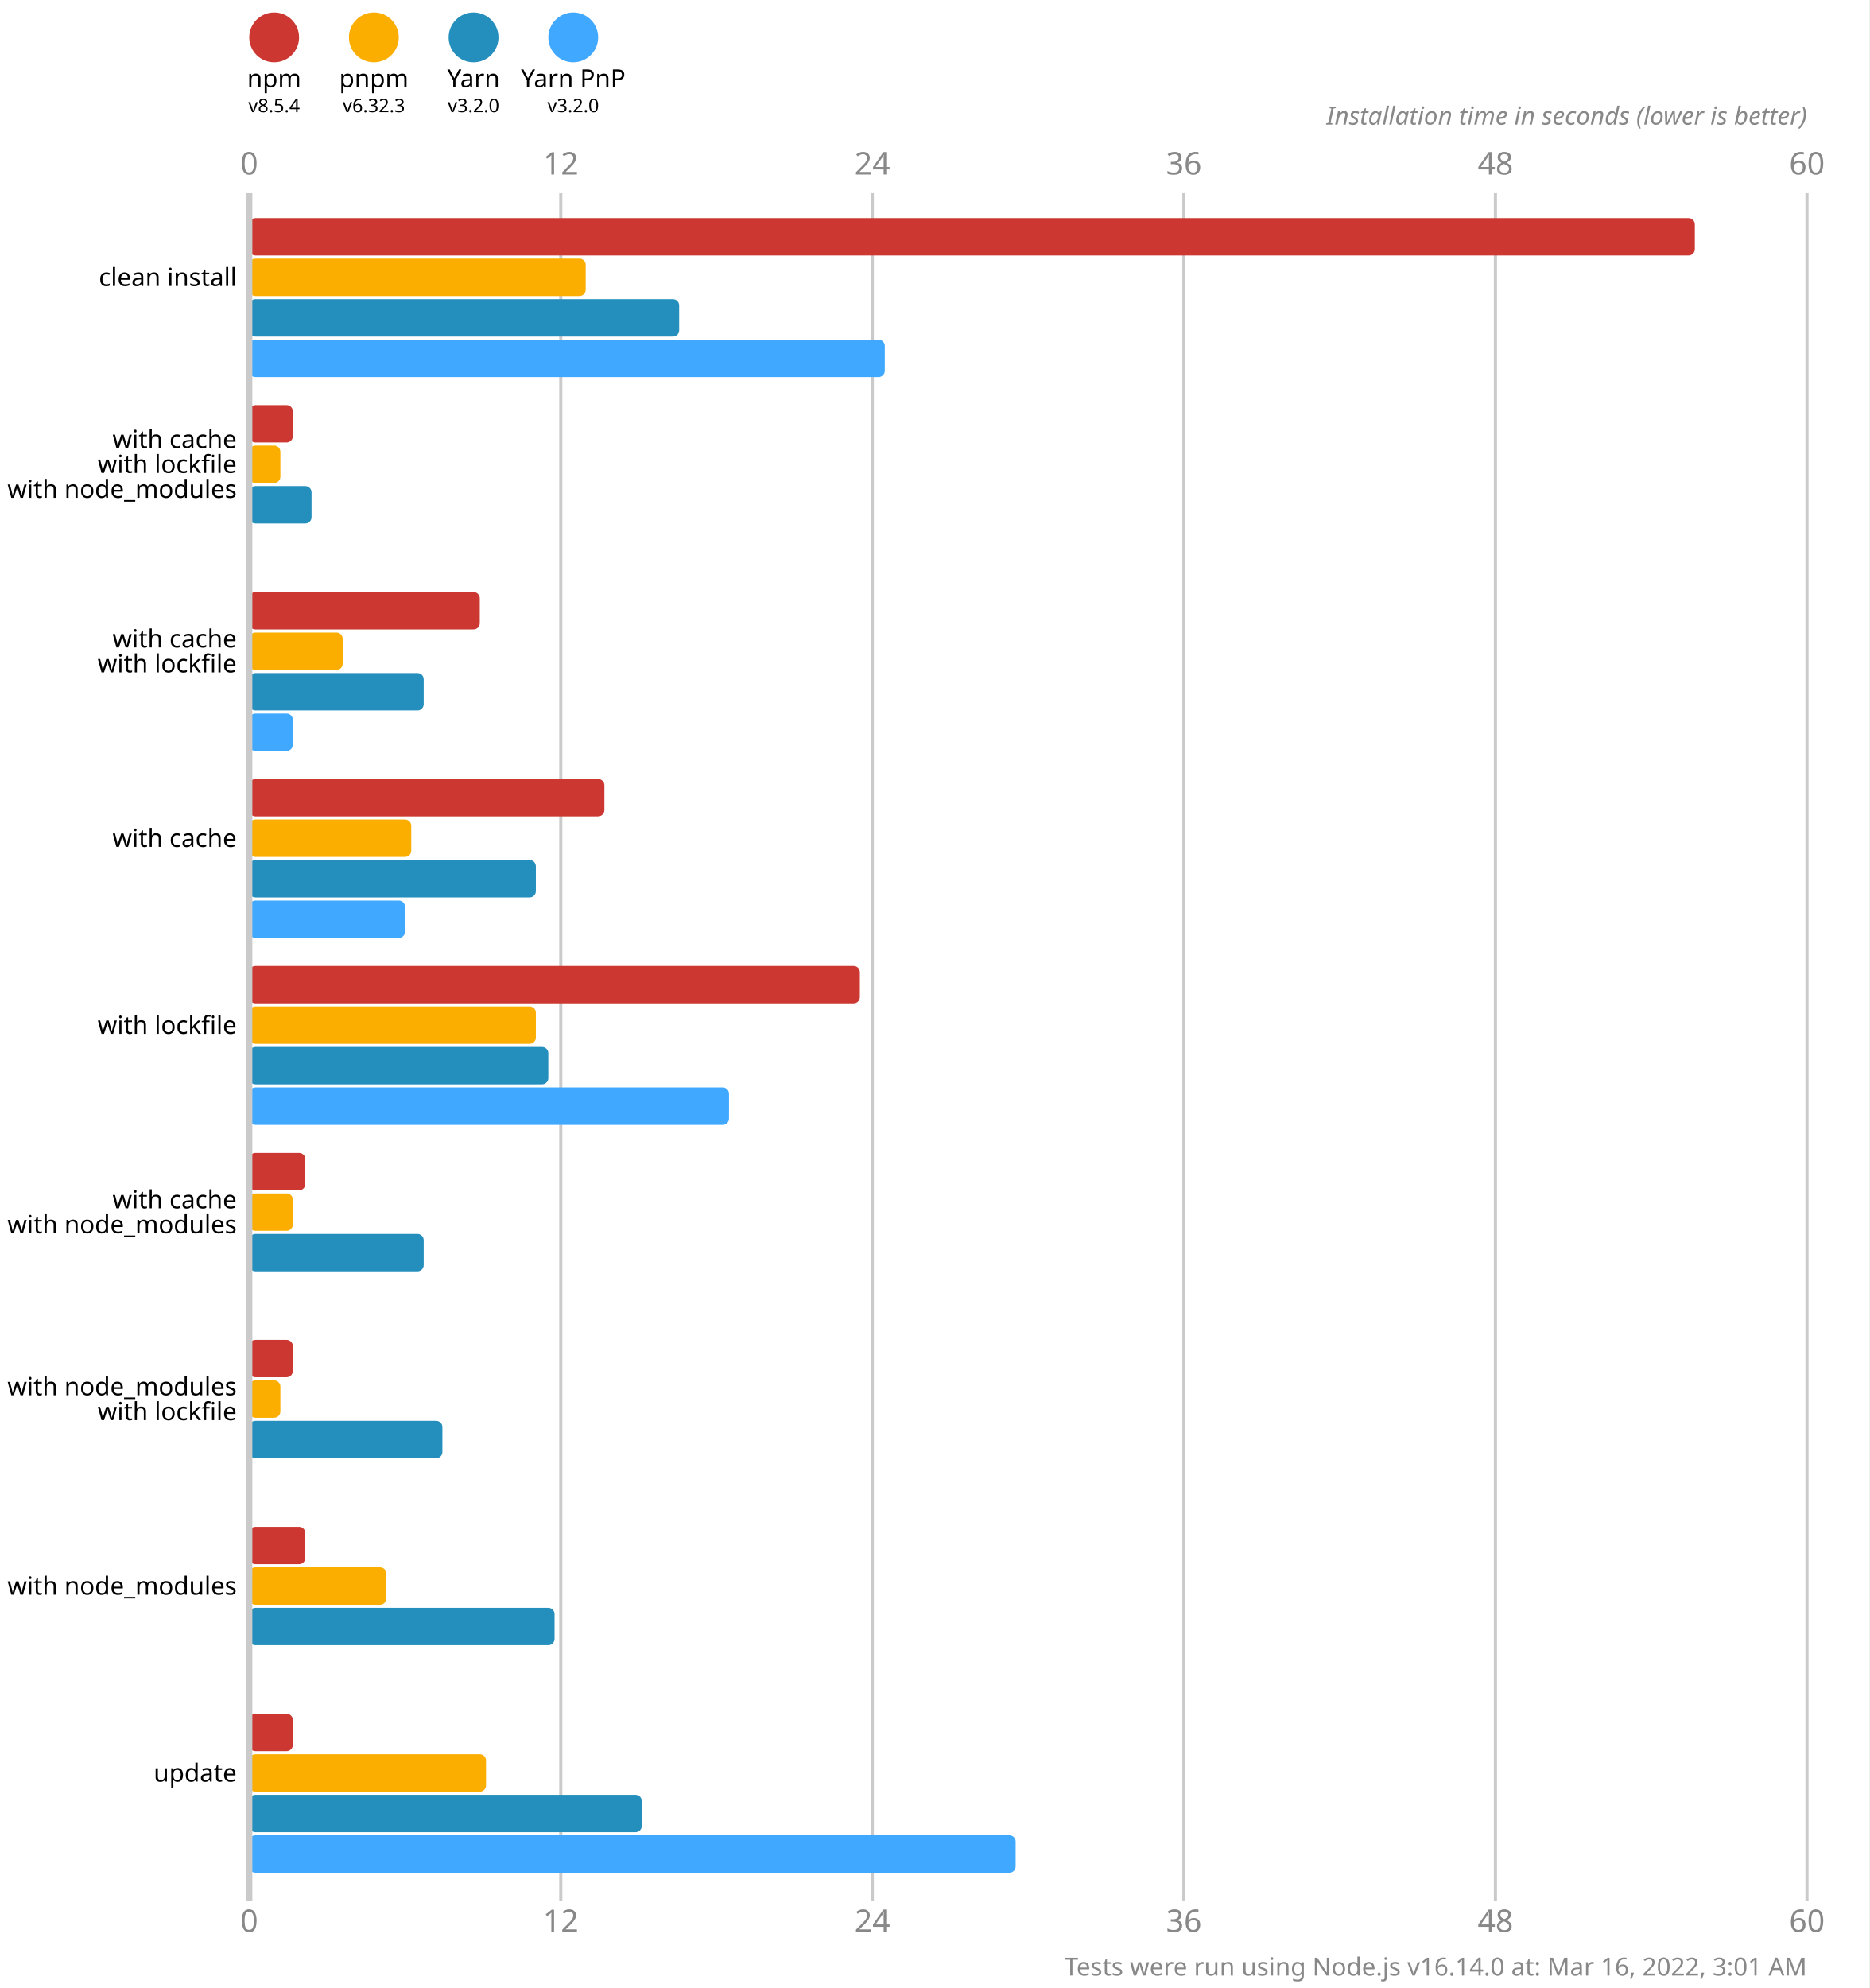
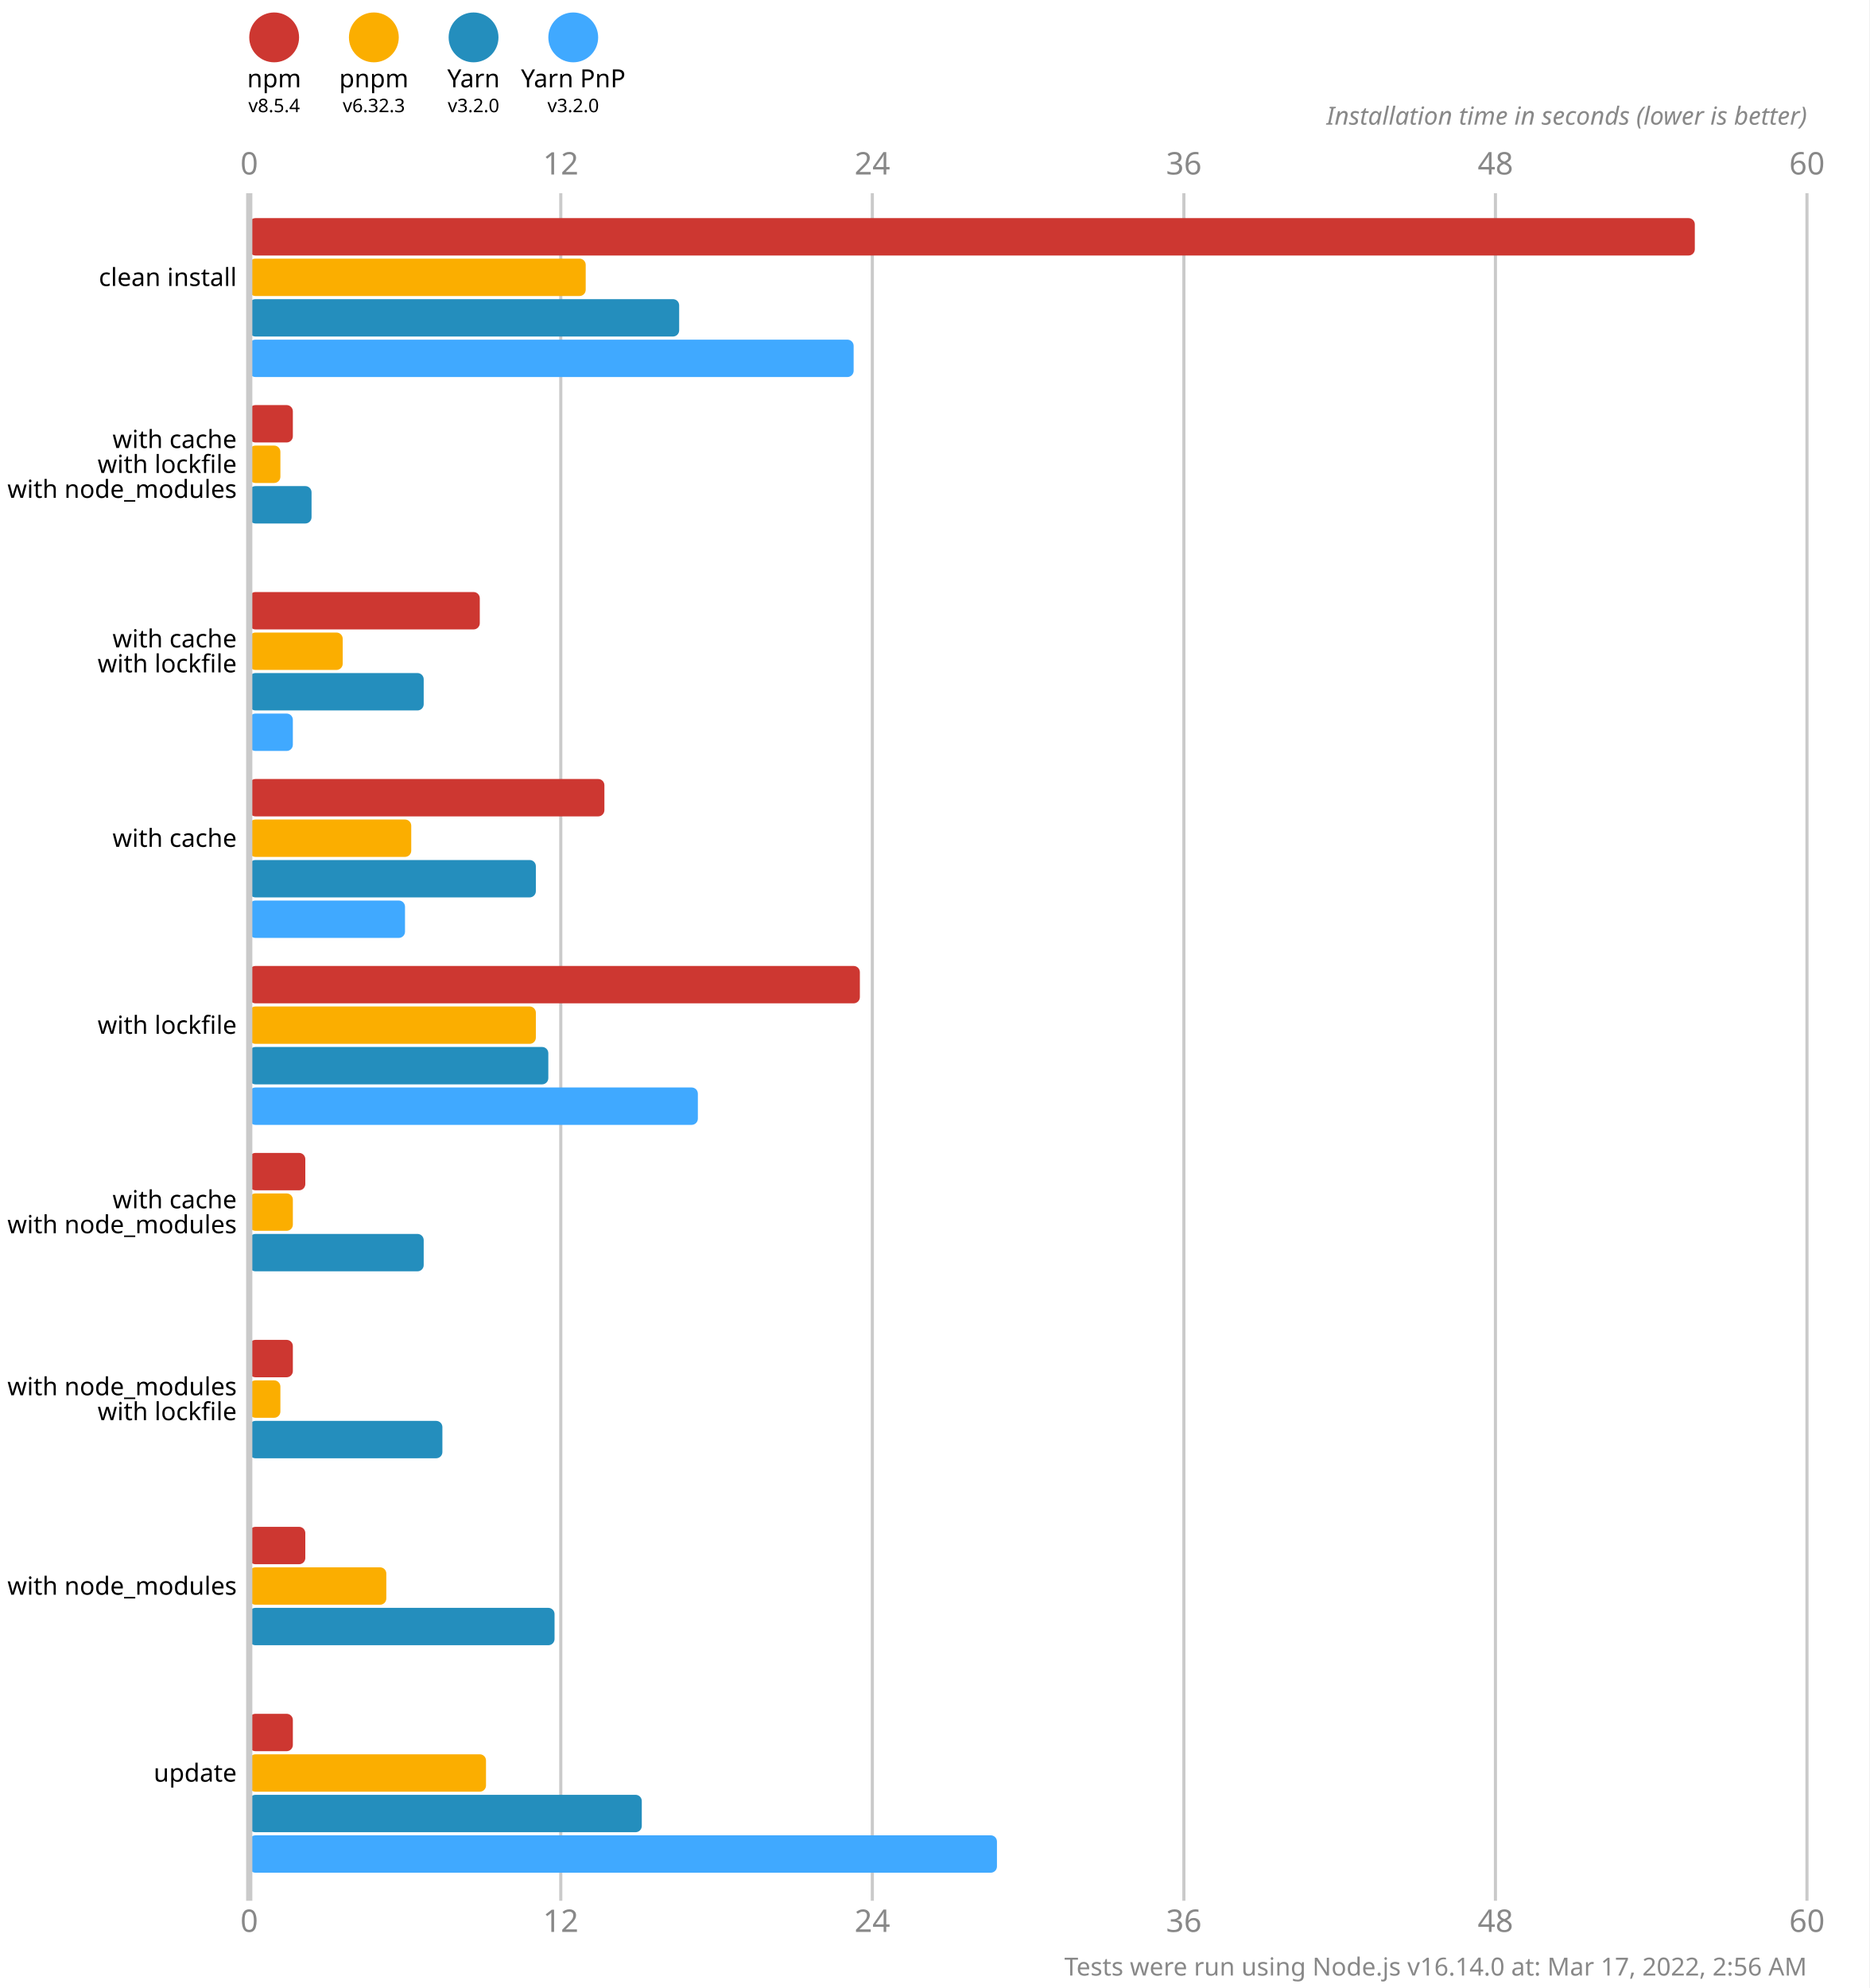
<svg xmlns="http://www.w3.org/2000/svg" version="1.1" viewBox="0 0 300 319">
  <style>
    .font { font-family: sans-serif; }
    .s3 { font-size: 3px; }
    .s4 { font-size: 4px; }
    .s5 { font-size: 5px; }
    .line { stroke: #cacaca; }
    .width { stroke-width: 0.5; }
    .text { fill: #888; }
  </style>
  <rect x="0" y="0" width="300" height="319" fill="#fff" />
  <circle cx="44" cy="6" r="4" fill="#cd3731" />
  <text x="44" y="14" class="font s4" text-anchor="middle">npm</text>
  <text x="44" y="18" class="font s3" text-anchor="middle">v8.5.4</text>
  <circle cx="60" cy="6" r="4" fill="#fbae00" />
  <text x="60" y="14" class="font s4" text-anchor="middle">pnpm</text>
  <text x="60" y="18" class="font s3" text-anchor="middle">v6.32.3</text>
  <circle cx="76" cy="6" r="4" fill="#248ebd" />
  <text x="76" y="14" class="font s4" text-anchor="middle">Yarn</text>
  <text x="76" y="18" class="font s3" text-anchor="middle">v3.2.0</text>
  <circle cx="92" cy="6" r="4" fill="#40a9ff" />
  <text x="92" y="14" class="font s4" text-anchor="middle">Yarn PnP</text>
  <text x="92" y="18" class="font s3" text-anchor="middle">v3.2.0</text>
  <text x="40" y="28" class="font s5 text" text-anchor="middle">0</text>
  <text x="40" y="310" class="font s5 text" text-anchor="middle">0</text>
  <line x1="90" y1="31" x2="90" y2="305" class="line width" />
  <text x="90" y="28" class="font s5 text" text-anchor="middle">12</text>
  <text x="90" y="310" class="font s5 text" text-anchor="middle">12</text>
  <line x1="140" y1="31" x2="140" y2="305" class="line width" />
  <text x="140" y="28" class="font s5 text" text-anchor="middle">24</text>
  <text x="140" y="310" class="font s5 text" text-anchor="middle">24</text>
  <line x1="190" y1="31" x2="190" y2="305" class="line width" />
  <text x="190" y="28" class="font s5 text" text-anchor="middle">36</text>
  <text x="190" y="310" class="font s5 text" text-anchor="middle">36</text>
  <line x1="240" y1="31" x2="240" y2="305" class="line width" />
  <text x="240" y="28" class="font s5 text" text-anchor="middle">48</text>
  <text x="240" y="310" class="font s5 text" text-anchor="middle">48</text>
  <line x1="290" y1="31" x2="290" y2="305" class="line width" />
  <text x="290" y="28" class="font s5 text" text-anchor="middle">60</text>
  <text x="290" y="310" class="font s5 text" text-anchor="middle">60</text>
  <text x="290" y="20" class="font s4 text" font-style="italic" text-anchor="end">Installation time in seconds (lower is better)</text>
  <rect x="40" y="35" width="232" height="6" fill="#cd3731" rx="1" ry="1" />
  <rect x="40" y="41.5" width="54" height="6" fill="#fbae00" rx="1" ry="1" />
  <rect x="40" y="48" width="69" height="6" fill="#248ebd" rx="1" ry="1" />
-   <rect x="40" y="54.5" width="102" height="6" fill="#40a9ff" rx="1" ry="1" />
+   <rect x="40" y="54.5" width="97" height="6" fill="#40a9ff" rx="1" ry="1" />
  <rect x="40" y="65" width="7" height="6" fill="#cd3731" rx="1" ry="1" />
  <rect x="40" y="71.5" width="5" height="6" fill="#fbae00" rx="1" ry="1" />
  <rect x="40" y="78" width="10" height="6" fill="#248ebd" rx="1" ry="1" />
  <rect x="40" y="84.5" width="0" height="6" fill="#40a9ff" rx="1" ry="1" />
  <rect x="40" y="95" width="37" height="6" fill="#cd3731" rx="1" ry="1" />
  <rect x="40" y="101.5" width="15" height="6" fill="#fbae00" rx="1" ry="1" />
  <rect x="40" y="108" width="28" height="6" fill="#248ebd" rx="1" ry="1" />
  <rect x="40" y="114.5" width="7" height="6" fill="#40a9ff" rx="1" ry="1" />
  <rect x="40" y="125" width="57" height="6" fill="#cd3731" rx="1" ry="1" />
  <rect x="40" y="131.5" width="26" height="6" fill="#fbae00" rx="1" ry="1" />
  <rect x="40" y="138" width="46" height="6" fill="#248ebd" rx="1" ry="1" />
  <rect x="40" y="144.5" width="25" height="6" fill="#40a9ff" rx="1" ry="1" />
  <rect x="40" y="155" width="98" height="6" fill="#cd3731" rx="1" ry="1" />
  <rect x="40" y="161.5" width="46" height="6" fill="#fbae00" rx="1" ry="1" />
  <rect x="40" y="168" width="48" height="6" fill="#248ebd" rx="1" ry="1" />
-   <rect x="40" y="174.5" width="77" height="6" fill="#40a9ff" rx="1" ry="1" />
+   <rect x="40" y="174.5" width="72" height="6" fill="#40a9ff" rx="1" ry="1" />
  <rect x="40" y="185" width="9" height="6" fill="#cd3731" rx="1" ry="1" />
  <rect x="40" y="191.5" width="7" height="6" fill="#fbae00" rx="1" ry="1" />
  <rect x="40" y="198" width="28" height="6" fill="#248ebd" rx="1" ry="1" />
  <rect x="40" y="204.5" width="0" height="6" fill="#40a9ff" rx="1" ry="1" />
  <rect x="40" y="215" width="7" height="6" fill="#cd3731" rx="1" ry="1" />
  <rect x="40" y="221.5" width="5" height="6" fill="#fbae00" rx="1" ry="1" />
  <rect x="40" y="228" width="31" height="6" fill="#248ebd" rx="1" ry="1" />
  <rect x="40" y="234.5" width="0" height="6" fill="#40a9ff" rx="1" ry="1" />
  <rect x="40" y="245" width="9" height="6" fill="#cd3731" rx="1" ry="1" />
  <rect x="40" y="251.5" width="22" height="6" fill="#fbae00" rx="1" ry="1" />
  <rect x="40" y="258" width="49" height="6" fill="#248ebd" rx="1" ry="1" />
  <rect x="40" y="264.5" width="0" height="6" fill="#40a9ff" rx="1" ry="1" />
  <rect x="40" y="275" width="7" height="6" fill="#cd3731" rx="1" ry="1" />
  <rect x="40" y="281.5" width="38" height="6" fill="#fbae00" rx="1" ry="1" />
  <rect x="40" y="288" width="63" height="6" fill="#248ebd" rx="1" ry="1" />
-   <rect x="40" y="294.5" width="123" height="6" fill="#40a9ff" rx="1" ry="1" />
+   <rect x="40" y="294.5" width="120" height="6" fill="#40a9ff" rx="1" ry="1" />
  <line x1="40" y1="31" x2="40" y2="305" class="line" />
  <text x="38" y="44.5" class="font s4" dominant-baseline="middle" text-anchor="end">clean install</text>
  <text x="38" y="70.5" class="font s4" dominant-baseline="middle" text-anchor="end">with cache</text>
  <text x="38" y="74.5" class="font s4" dominant-baseline="middle" text-anchor="end">with lockfile</text>
  <text x="38" y="78.5" class="font s4" dominant-baseline="middle" text-anchor="end">with node_modules</text>
  <text x="38" y="102.5" class="font s4" dominant-baseline="middle" text-anchor="end">with cache</text>
  <text x="38" y="106.5" class="font s4" dominant-baseline="middle" text-anchor="end">with lockfile</text>
  <text x="38" y="134.5" class="font s4" dominant-baseline="middle" text-anchor="end">with cache</text>
  <text x="38" y="164.5" class="font s4" dominant-baseline="middle" text-anchor="end">with lockfile</text>
  <text x="38" y="192.5" class="font s4" dominant-baseline="middle" text-anchor="end">with cache</text>
  <text x="38" y="196.5" class="font s4" dominant-baseline="middle" text-anchor="end">with node_modules</text>
  <text x="38" y="222.5" class="font s4" dominant-baseline="middle" text-anchor="end">with node_modules</text>
  <text x="38" y="226.5" class="font s4" dominant-baseline="middle" text-anchor="end">with lockfile</text>
  <text x="38" y="254.5" class="font s4" dominant-baseline="middle" text-anchor="end">with node_modules</text>
  <text x="38" y="284.5" class="font s4" dominant-baseline="middle" text-anchor="end">update</text>
-   <text x="290" y="317" class="font s4 text" text-anchor="end">Tests were run using Node.js v16.14.0 at: Mar 16, 2022, 3:01 AM</text>
+   <text x="290" y="317" class="font s4 text" text-anchor="end">Tests were run using Node.js v16.14.0 at: Mar 17, 2022, 2:56 AM</text>
</svg>
